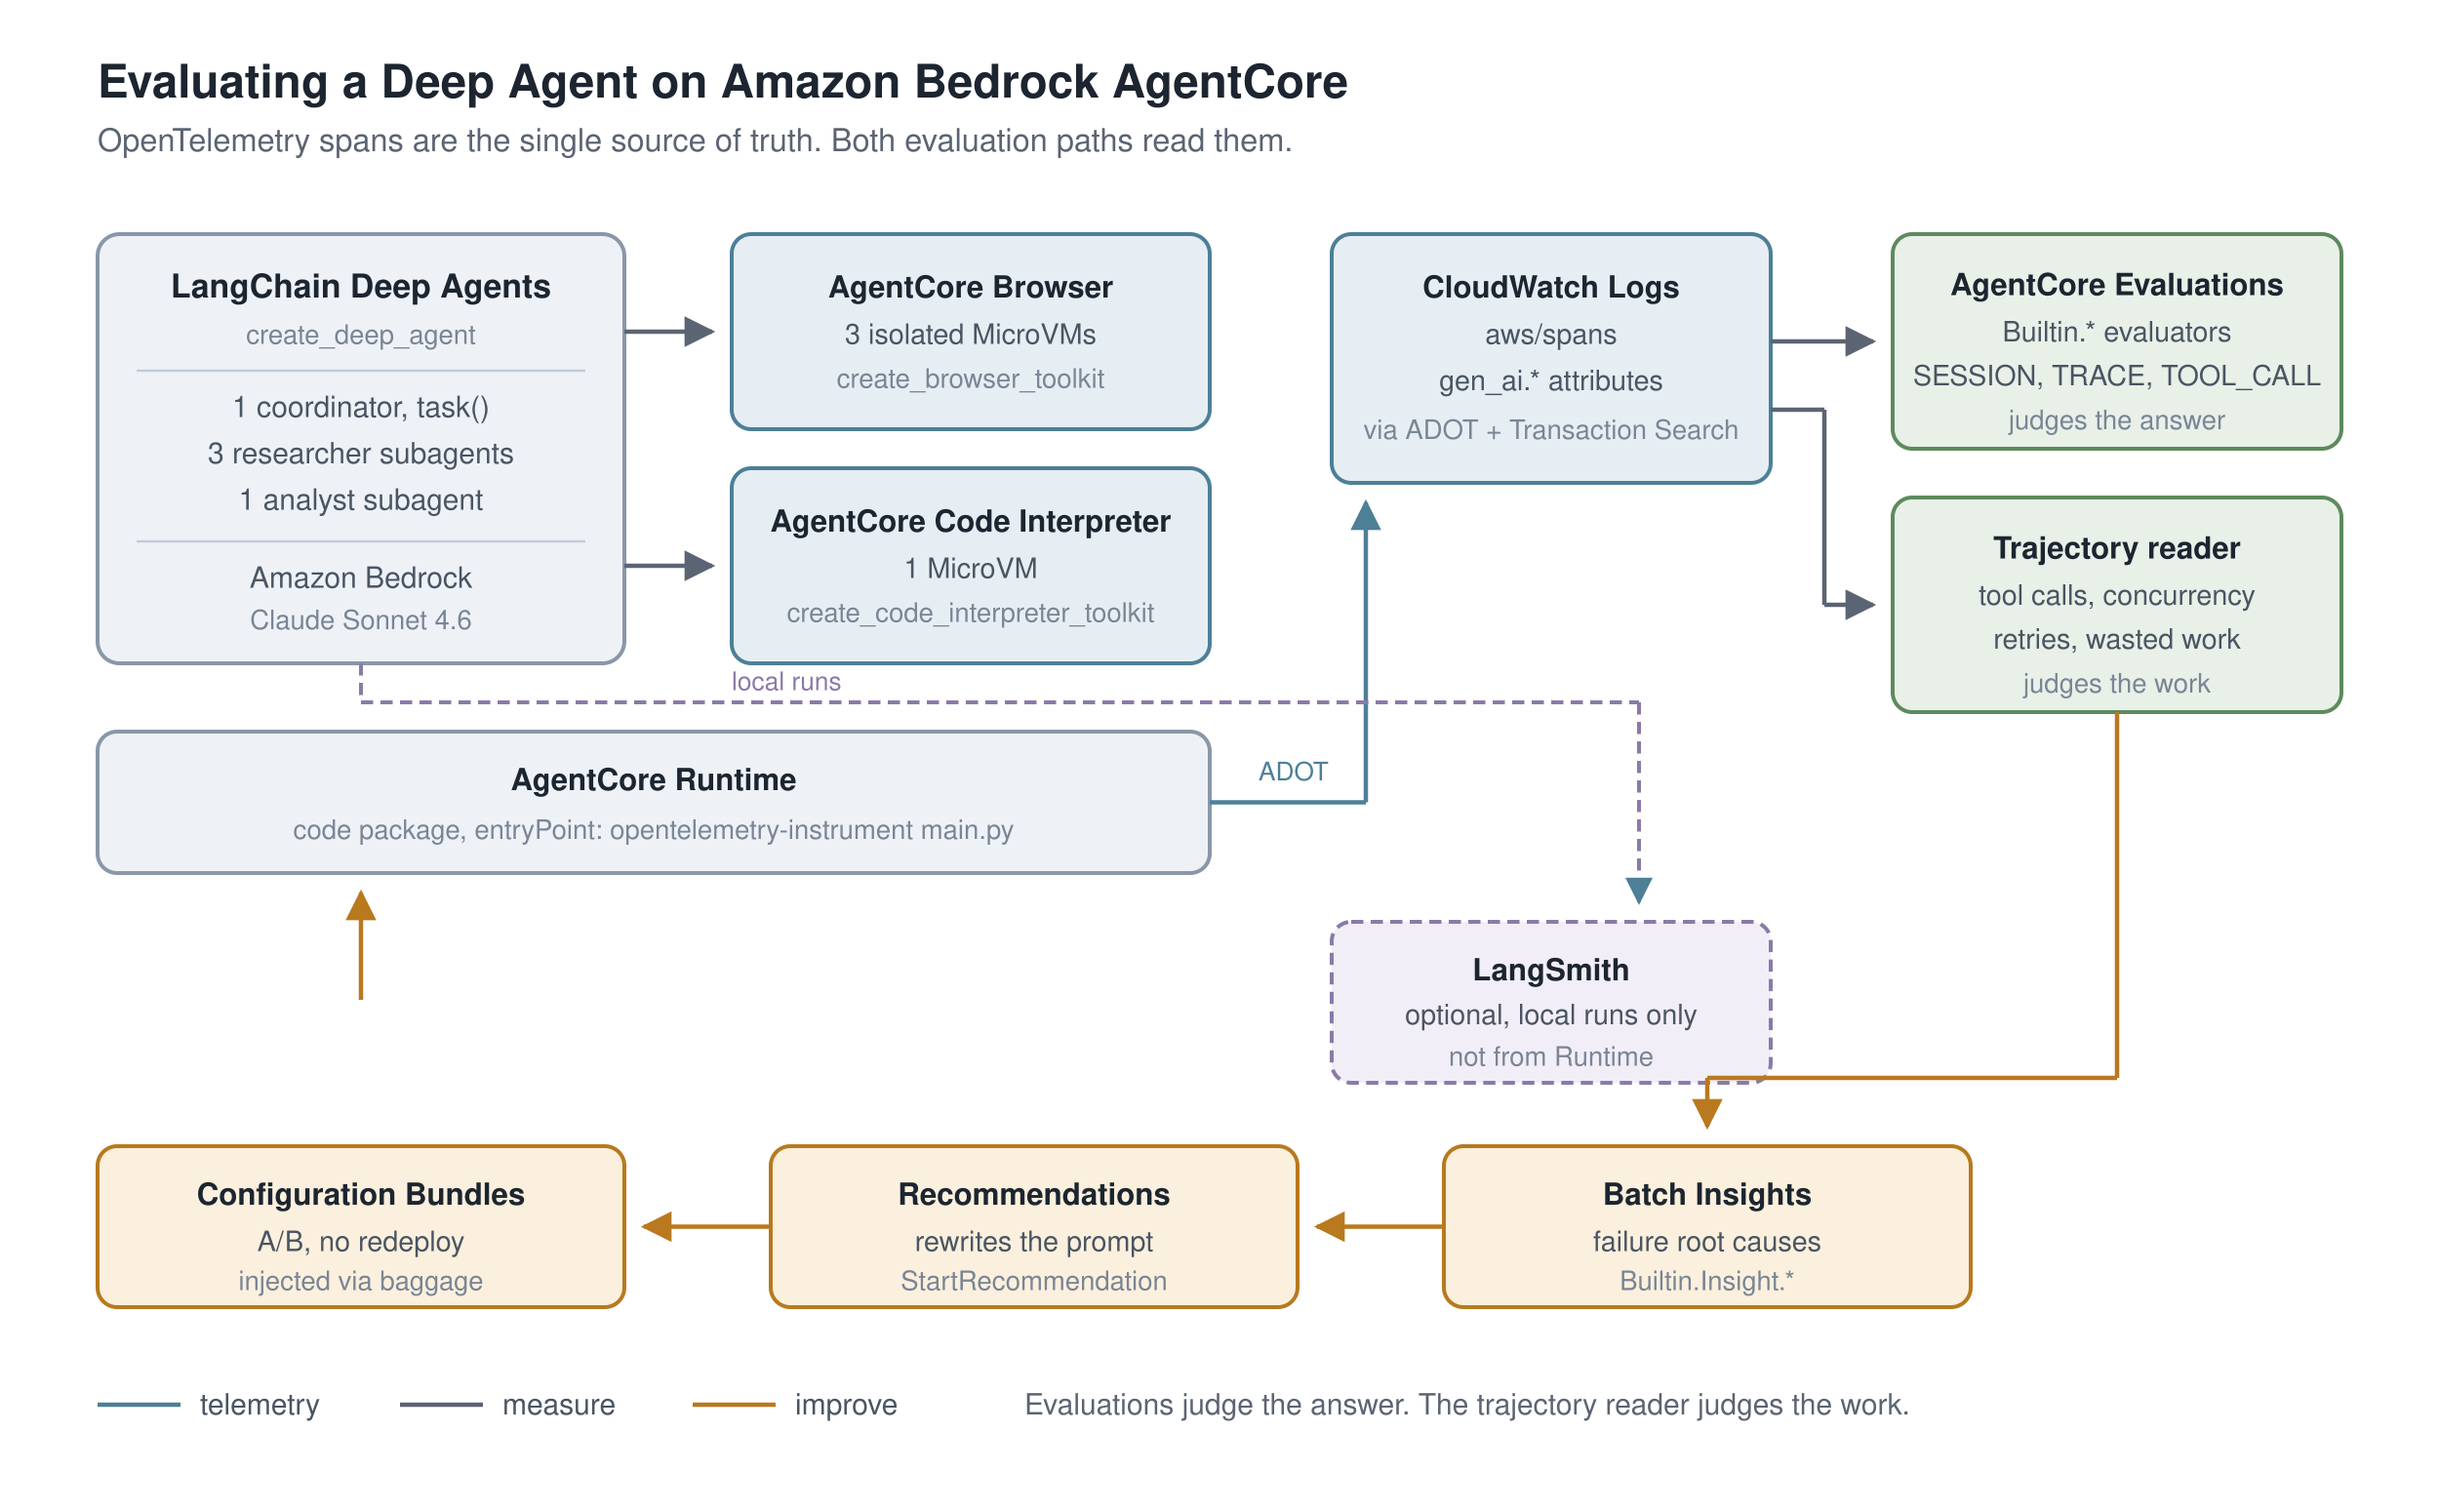
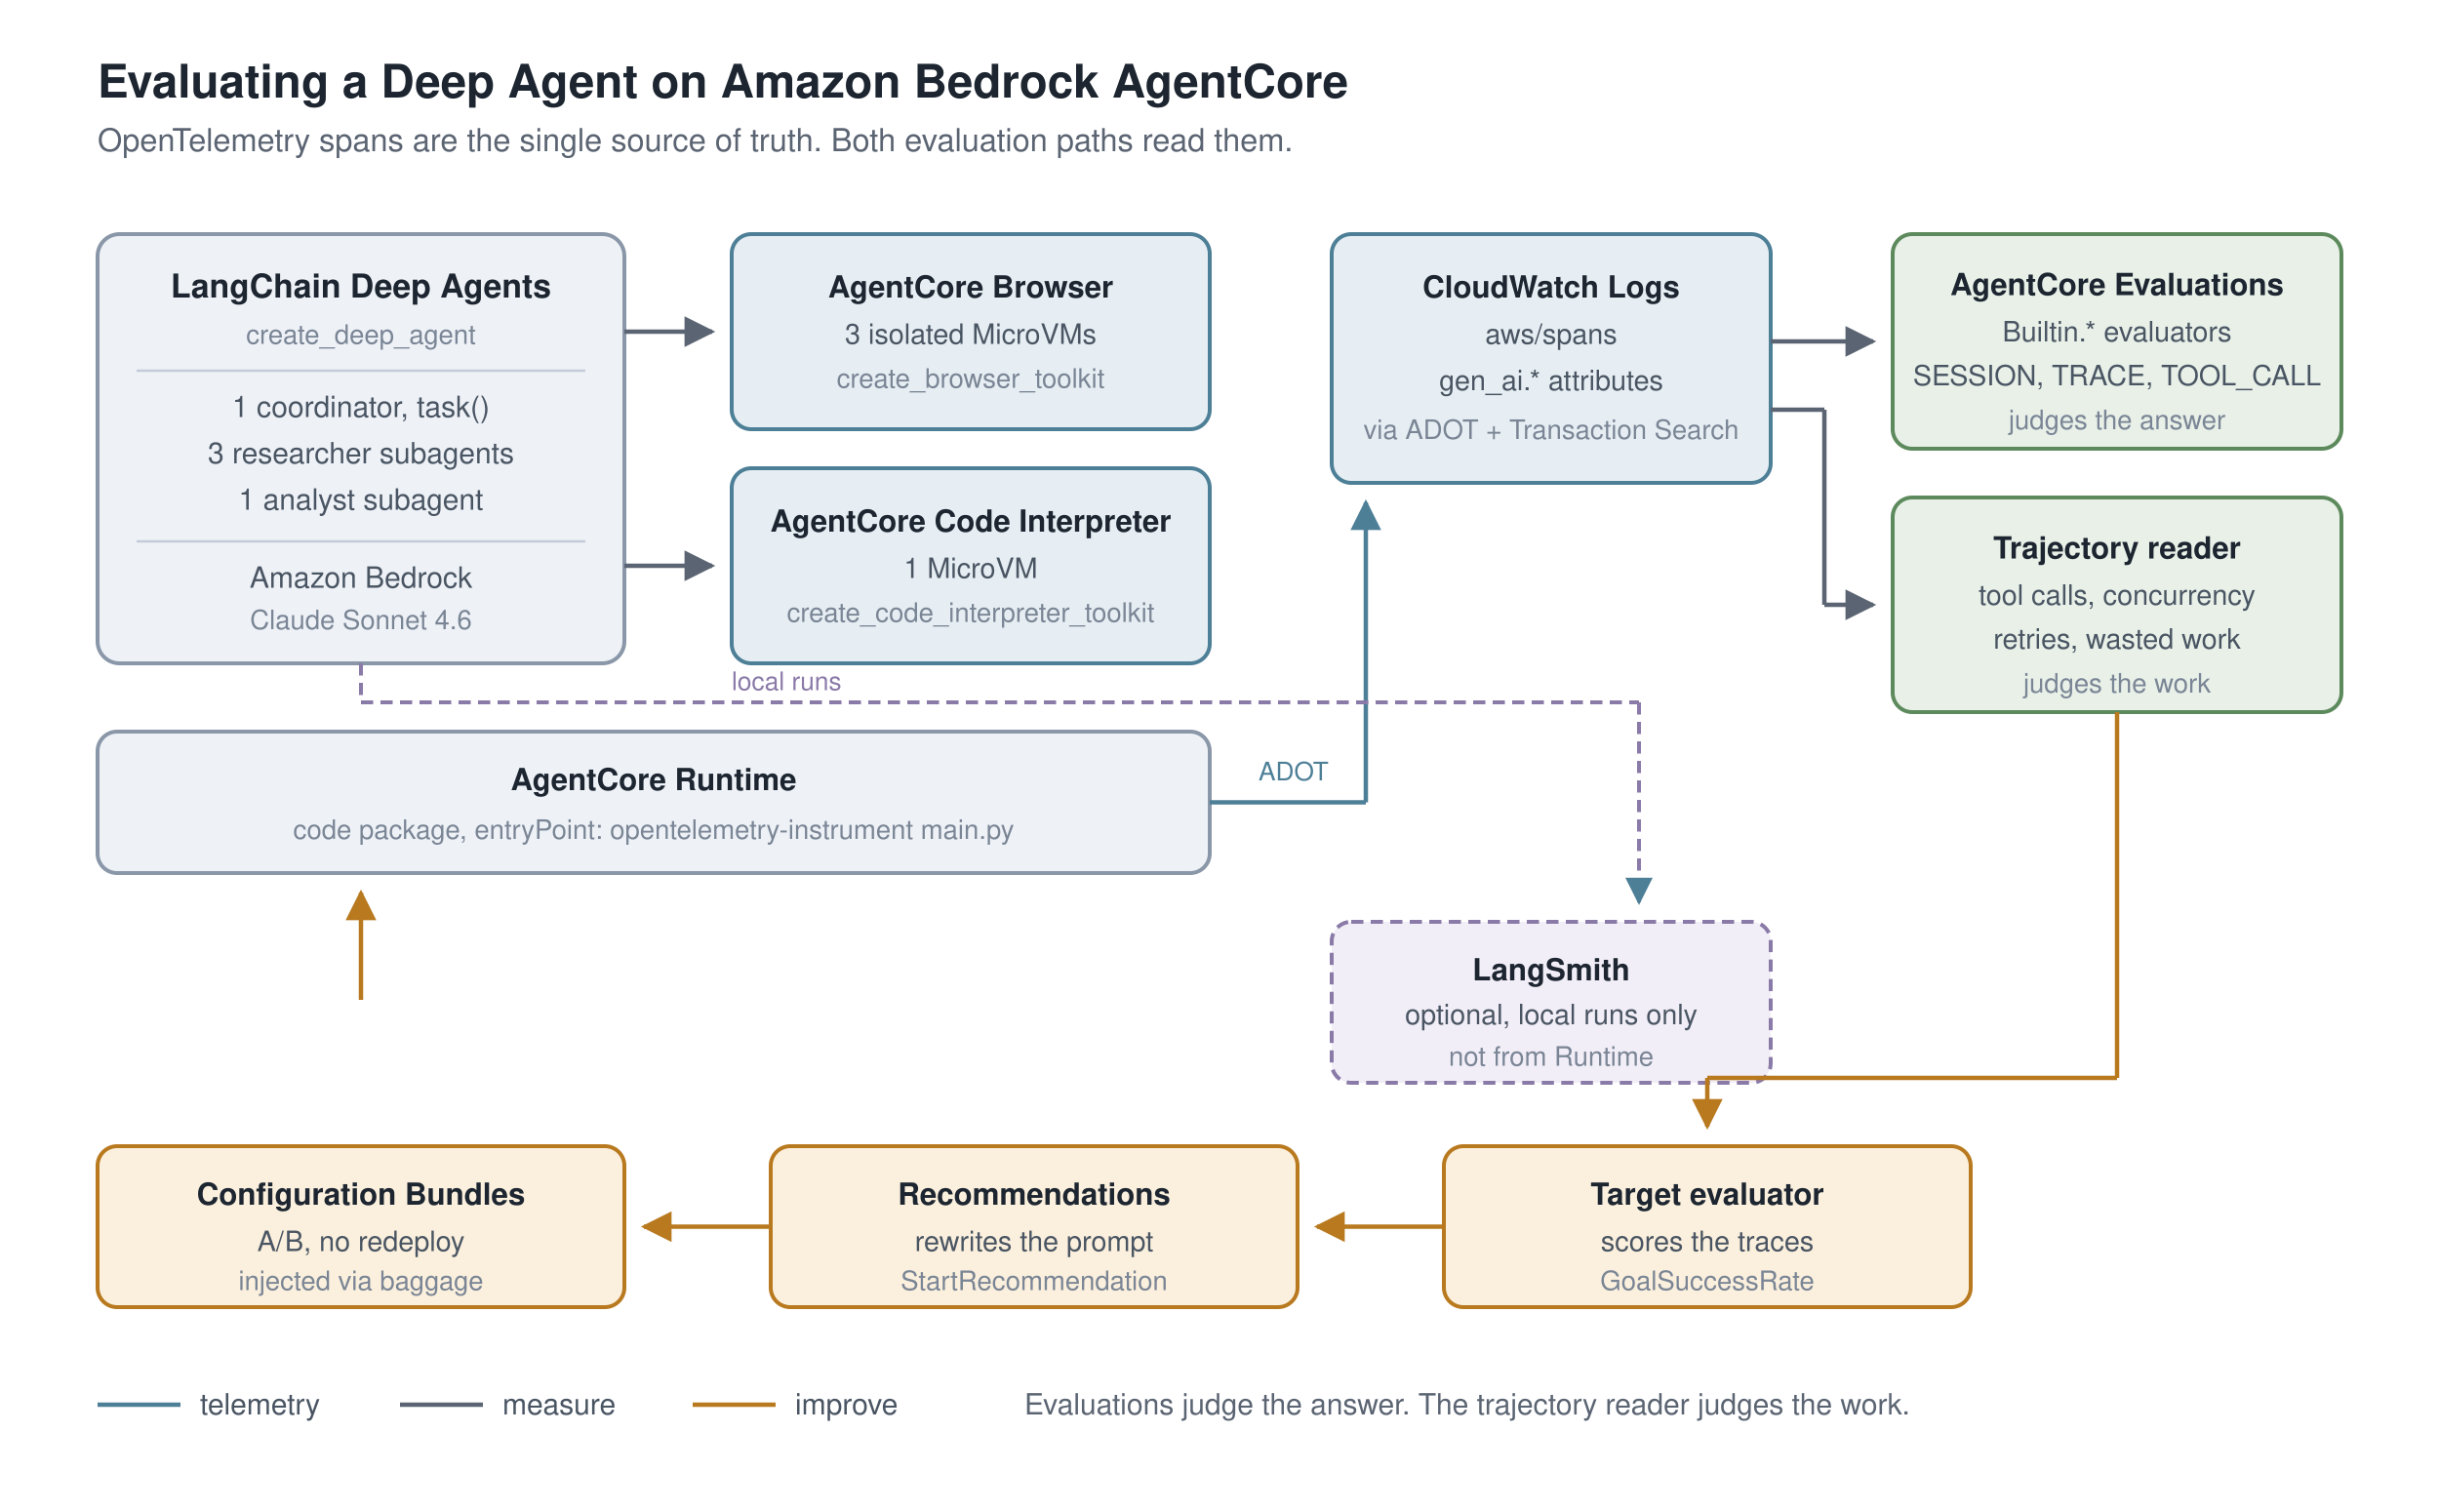
- <svg xmlns="http://www.w3.org/2000/svg" viewBox="0 0 1000 620" width="1000" height="620" font-family="Helvetica, Arial, sans-serif" role="img" aria-label="High level architecture: a LangChain Deep Agent on Amazon Bedrock AgentCore Runtime uses AgentCore Browser and Code Interpreter, emits OpenTelemetry spans through ADOT to CloudWatch, which feed AgentCore Evaluations and a trajectory reader, which feed an improvement loop of Insights, Recommendations and Configuration Bundles">
+ <svg xmlns="http://www.w3.org/2000/svg" viewBox="0 0 1000 620" width="1000" height="620" font-family="Helvetica, Arial, sans-serif" role="img" aria-label="High level architecture: a LangChain Deep Agent on Amazon Bedrock AgentCore Runtime uses AgentCore Browser and Code Interpreter, emits OpenTelemetry spans through ADOT to CloudWatch, which feed AgentCore Evaluations and a trajectory reader, which feed an improvement loop of a target evaluator, Recommendations and Configuration Bundles">
  <defs>
    <marker id="h_g" viewBox="0 0 10 10" refX="9" refY="5" markerWidth="7" markerHeight="7" orient="auto-start-reverse">
      <path d="M 0 0 L 10 5 L 0 10 z" fill="#5b6472" />
    </marker>
    <marker id="h_b" viewBox="0 0 10 10" refX="9" refY="5" markerWidth="7" markerHeight="7" orient="auto-start-reverse">
      <path d="M 0 0 L 10 5 L 0 10 z" fill="#4d7f97" />
    </marker>
    <marker id="h_o" viewBox="0 0 10 10" refX="9" refY="5" markerWidth="7" markerHeight="7" orient="auto-start-reverse">
      <path d="M 0 0 L 10 5 L 0 10 z" fill="#b8791f" />
    </marker>
  </defs>
  <rect width="1000" height="620" fill="#ffffff" />
  <text x="40" y="40" font-size="19" font-weight="600" fill="#1c2530">Evaluating a Deep Agent on Amazon Bedrock AgentCore</text>
  <text x="40" y="62" font-size="13" fill="#5b6472">OpenTelemetry spans are the single source of truth. Both evaluation paths read them.</text>
  <rect x="40" y="96" width="216" height="176" rx="9" fill="#eef2f7" stroke="#8a97a8" stroke-width="1.6" />
  <text x="148" y="122" font-size="13.5" font-weight="600" text-anchor="middle" fill="#1c2530">LangChain Deep Agents</text>
  <text x="148" y="141" font-size="11" text-anchor="middle" fill="#7a8595">create_deep_agent</text>
  <line x1="56" y1="152" x2="240" y2="152" stroke="#c3ccd8" stroke-width="1" />
  <text x="148" y="171" font-size="12" text-anchor="middle" fill="#4a5563">1 coordinator, task()</text>
  <text x="148" y="190" font-size="12" text-anchor="middle" fill="#4a5563">3 researcher subagents</text>
  <text x="148" y="209" font-size="12" text-anchor="middle" fill="#4a5563">1 analyst subagent</text>
  <line x1="56" y1="222" x2="240" y2="222" stroke="#c3ccd8" stroke-width="1" />
  <text x="148" y="241" font-size="12" text-anchor="middle" fill="#4a5563">Amazon Bedrock</text>
  <text x="148" y="258" font-size="11" text-anchor="middle" fill="#7a8595">Claude Sonnet 4.6</text>
  <rect x="300" y="96" width="196" height="80" rx="8" fill="#e6eef3" stroke="#4d7f97" stroke-width="1.6" />
  <text x="398" y="122" font-size="12.5" font-weight="600" text-anchor="middle" fill="#1c2530">AgentCore Browser</text>
  <text x="398" y="141" font-size="11.5" text-anchor="middle" fill="#4a5563">3 isolated MicroVMs</text>
  <text x="398" y="159" font-size="11" text-anchor="middle" fill="#7a8595">create_browser_toolkit</text>
  <rect x="300" y="192" width="196" height="80" rx="8" fill="#e6eef3" stroke="#4d7f97" stroke-width="1.6" />
  <text x="398" y="218" font-size="12.5" font-weight="600" text-anchor="middle" fill="#1c2530">AgentCore Code Interpreter</text>
  <text x="398" y="237" font-size="11.5" text-anchor="middle" fill="#4a5563">1 MicroVM</text>
  <text x="398" y="255" font-size="11" text-anchor="middle" fill="#7a8595">create_code_interpreter_toolkit</text>
  <rect x="40" y="300" width="456" height="58" rx="8" fill="#eef2f7" stroke="#8a97a8" stroke-width="1.6" />
  <text x="268" y="324" font-size="12.5" font-weight="600" text-anchor="middle" fill="#1c2530">AgentCore Runtime</text>
  <text x="268" y="344" font-size="11" text-anchor="middle" fill="#7a8595">code package, entryPoint: opentelemetry-instrument main.py</text>
  <rect x="546" y="96" width="180" height="102" rx="8" fill="#e6eef3" stroke="#4d7f97" stroke-width="1.6" />
  <text x="636" y="122" font-size="12.5" font-weight="600" text-anchor="middle" fill="#1c2530">CloudWatch Logs</text>
  <text x="636" y="141" font-size="11.5" text-anchor="middle" fill="#4a5563">aws/spans</text>
  <text x="636" y="160" font-size="11.5" text-anchor="middle" fill="#4a5563">gen_ai.* attributes</text>
  <text x="636" y="180" font-size="11" text-anchor="middle" fill="#7a8595">via ADOT + Transaction Search</text>
  <rect x="546" y="378" width="180" height="66" rx="8" fill="#f2eef7" stroke="#8a7aa8" stroke-width="1.6" stroke-dasharray="5 3" />
  <text x="636" y="402" font-size="12.5" font-weight="600" text-anchor="middle" fill="#1c2530">LangSmith</text>
  <text x="636" y="420" font-size="11.5" text-anchor="middle" fill="#4a5563">optional, local runs only</text>
  <text x="636" y="437" font-size="11" text-anchor="middle" fill="#7a8595">not from Runtime</text>
  <rect x="776" y="96" width="184" height="88" rx="8" fill="#e8f0e8" stroke="#5d8a5d" stroke-width="1.6" />
  <text x="868" y="121" font-size="12.5" font-weight="600" text-anchor="middle" fill="#1c2530">AgentCore Evaluations</text>
  <text x="868" y="140" font-size="11.5" text-anchor="middle" fill="#4a5563">Builtin.* evaluators</text>
  <text x="868" y="158" font-size="11.5" text-anchor="middle" fill="#4a5563">SESSION, TRACE, TOOL_CALL</text>
  <text x="868" y="176" font-size="11" text-anchor="middle" fill="#7a8595">judges the answer</text>
  <rect x="776" y="204" width="184" height="88" rx="8" fill="#e8f0e8" stroke="#5d8a5d" stroke-width="1.6" />
  <text x="868" y="229" font-size="12.5" font-weight="600" text-anchor="middle" fill="#1c2530">Trajectory reader</text>
  <text x="868" y="248" font-size="11.5" text-anchor="middle" fill="#4a5563">tool calls, concurrency</text>
  <text x="868" y="266" font-size="11.5" text-anchor="middle" fill="#4a5563">retries, wasted work</text>
  <text x="868" y="284" font-size="11" text-anchor="middle" fill="#7a8595">judges the work</text>
  <rect x="40" y="470" width="216" height="66" rx="8" fill="#fbf0dd" stroke="#b8791f" stroke-width="1.6" />
  <text x="148" y="494" font-size="12.5" font-weight="600" text-anchor="middle" fill="#1c2530">Configuration Bundles</text>
  <text x="148" y="513" font-size="11.5" text-anchor="middle" fill="#4a5563">A/B, no redeploy</text>
  <text x="148" y="529" font-size="11" text-anchor="middle" fill="#7a8595">injected via baggage</text>
  <rect x="316" y="470" width="216" height="66" rx="8" fill="#fbf0dd" stroke="#b8791f" stroke-width="1.6" />
  <text x="424" y="494" font-size="12.5" font-weight="600" text-anchor="middle" fill="#1c2530">Recommendations</text>
  <text x="424" y="513" font-size="11.5" text-anchor="middle" fill="#4a5563">rewrites the prompt</text>
  <text x="424" y="529" font-size="11" text-anchor="middle" fill="#7a8595">StartRecommendation</text>
  <rect x="592" y="470" width="216" height="66" rx="8" fill="#fbf0dd" stroke="#b8791f" stroke-width="1.6" />
-   <text x="700" y="494" font-size="12.5" font-weight="600" text-anchor="middle" fill="#1c2530">Batch Insights</text>
-   <text x="700" y="513" font-size="11.5" text-anchor="middle" fill="#4a5563">failure root causes</text>
-   <text x="700" y="529" font-size="11" text-anchor="middle" fill="#7a8595">Builtin.Insight.*</text>
+   <text x="700" y="494" font-size="12.5" font-weight="600" text-anchor="middle" fill="#1c2530">Target evaluator</text>
+   <text x="700" y="513" font-size="11.5" text-anchor="middle" fill="#4a5563">scores the traces</text>
+   <text x="700" y="529" font-size="11" text-anchor="middle" fill="#7a8595">GoalSuccessRate</text>
  <line x1="256" y1="136" x2="292" y2="136" stroke="#5b6472" stroke-width="1.8" marker-end="url(#h_g)" />
  <line x1="256" y1="232" x2="292" y2="232" stroke="#5b6472" stroke-width="1.8" marker-end="url(#h_g)" />
  <line x1="496" y1="329" x2="560" y2="329" stroke="#4d7f97" stroke-width="1.8" />
  <line x1="560" y1="329" x2="560" y2="206" stroke="#4d7f97" stroke-width="1.8" marker-end="url(#h_b)" />
  <text x="516" y="320" font-size="10.5" fill="#4d7f97">ADOT</text>
  <line x1="148" y1="272" x2="148" y2="288" stroke="#8a7aa8" stroke-width="1.6" stroke-dasharray="5 3" />
  <line x1="148" y1="288" x2="672" y2="288" stroke="#8a7aa8" stroke-width="1.6" stroke-dasharray="5 3" />
  <line x1="672" y1="288" x2="672" y2="370" stroke="#8a7aa8" stroke-width="1.6" stroke-dasharray="5 3" marker-end="url(#h_b)" />
  <text x="300" y="283" font-size="10.5" fill="#8a7aa8">local runs</text>
  <line x1="726" y1="140" x2="768" y2="140" stroke="#5b6472" stroke-width="1.8" marker-end="url(#h_g)" />
  <line x1="748" y1="168" x2="748" y2="248" stroke="#5b6472" stroke-width="1.8" />
  <line x1="726" y1="168" x2="748" y2="168" stroke="#5b6472" stroke-width="1.8" />
  <line x1="748" y1="248" x2="768" y2="248" stroke="#5b6472" stroke-width="1.8" marker-end="url(#h_g)" />
  <line x1="868" y1="292" x2="868" y2="442" stroke="#b8791f" stroke-width="1.8" />
  <line x1="868" y1="442" x2="700" y2="442" stroke="#b8791f" stroke-width="1.8" />
  <line x1="700" y1="442" x2="700" y2="462" stroke="#b8791f" stroke-width="1.8" marker-end="url(#h_o)" />
  <line x1="592" y1="503" x2="540" y2="503" stroke="#b8791f" stroke-width="1.8" marker-end="url(#h_o)" />
  <line x1="316" y1="503" x2="264" y2="503" stroke="#b8791f" stroke-width="1.8" marker-end="url(#h_o)" />
  <line x1="148" y1="410" x2="148" y2="366" stroke="#b8791f" stroke-width="1.8" marker-end="url(#h_o)" />
  <line x1="40" y1="576" x2="74" y2="576" stroke="#4d7f97" stroke-width="1.8" />
  <text x="82" y="580" font-size="12" fill="#4a5563">telemetry</text>
  <line x1="164" y1="576" x2="198" y2="576" stroke="#5b6472" stroke-width="1.8" />
  <text x="206" y="580" font-size="12" fill="#4a5563">measure</text>
  <line x1="284" y1="576" x2="318" y2="576" stroke="#b8791f" stroke-width="1.8" />
  <text x="326" y="580" font-size="12" fill="#4a5563">improve</text>
  <text x="420" y="580" font-size="12" fill="#5b6472">Evaluations judge the answer. The trajectory reader judges the work.</text>
</svg>
